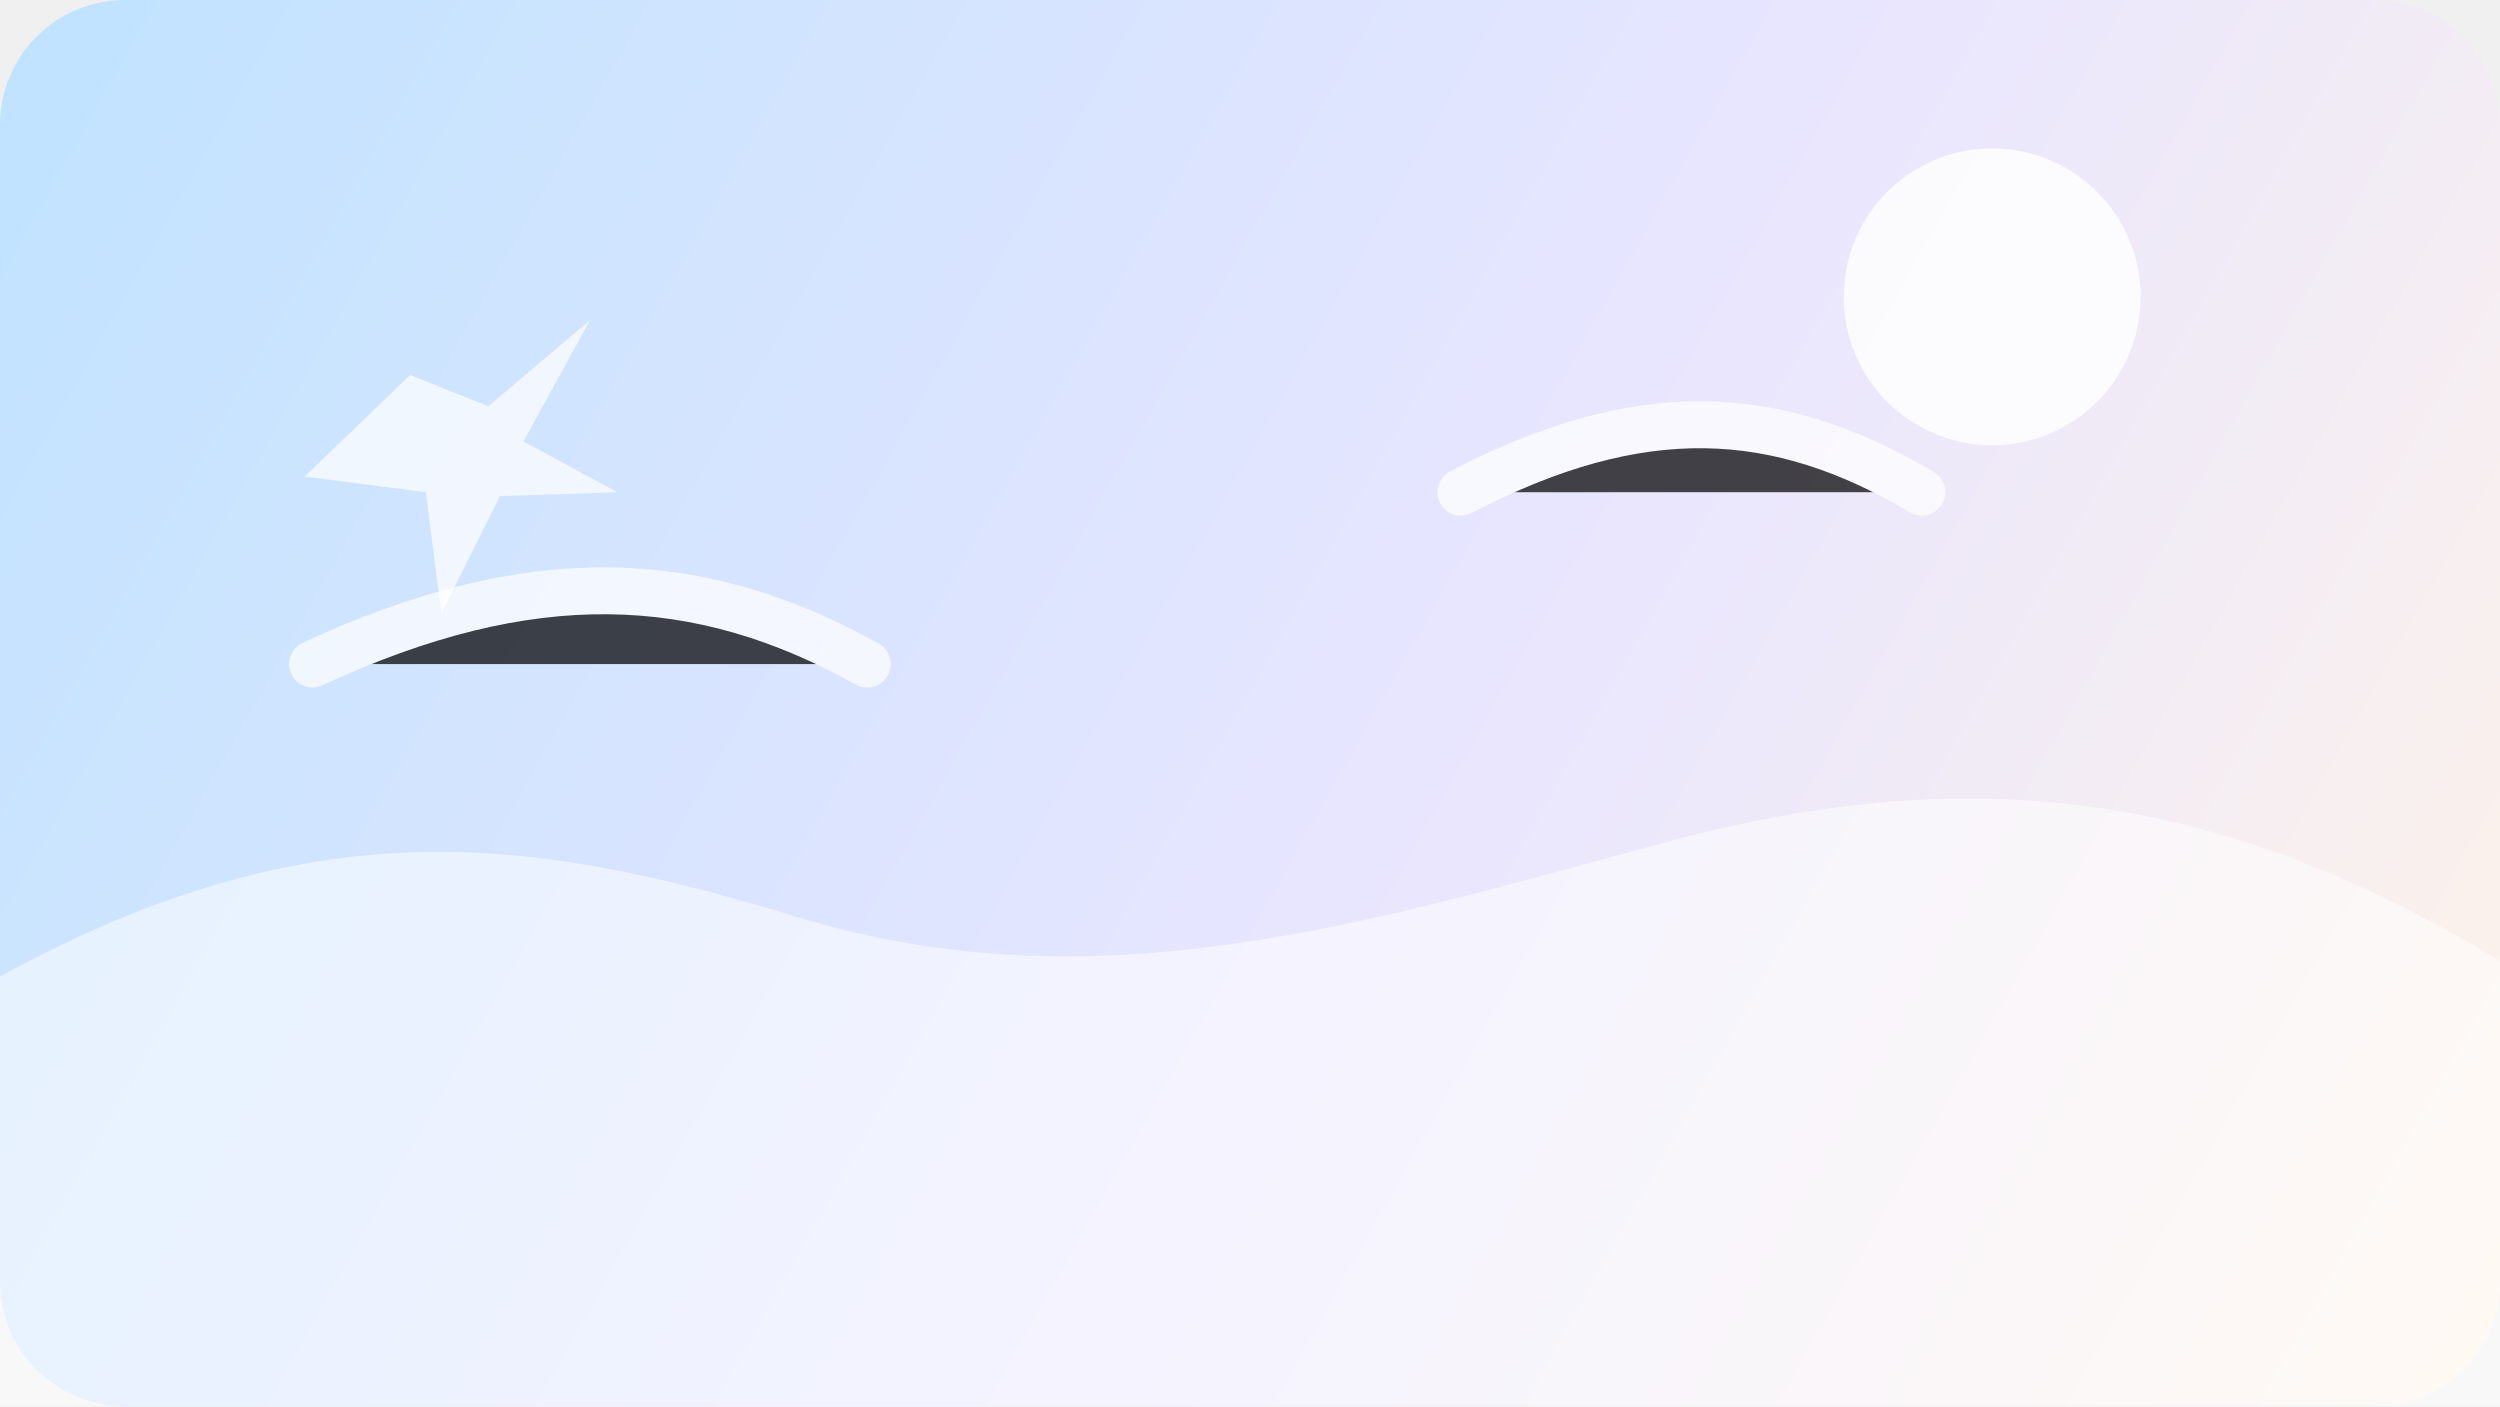
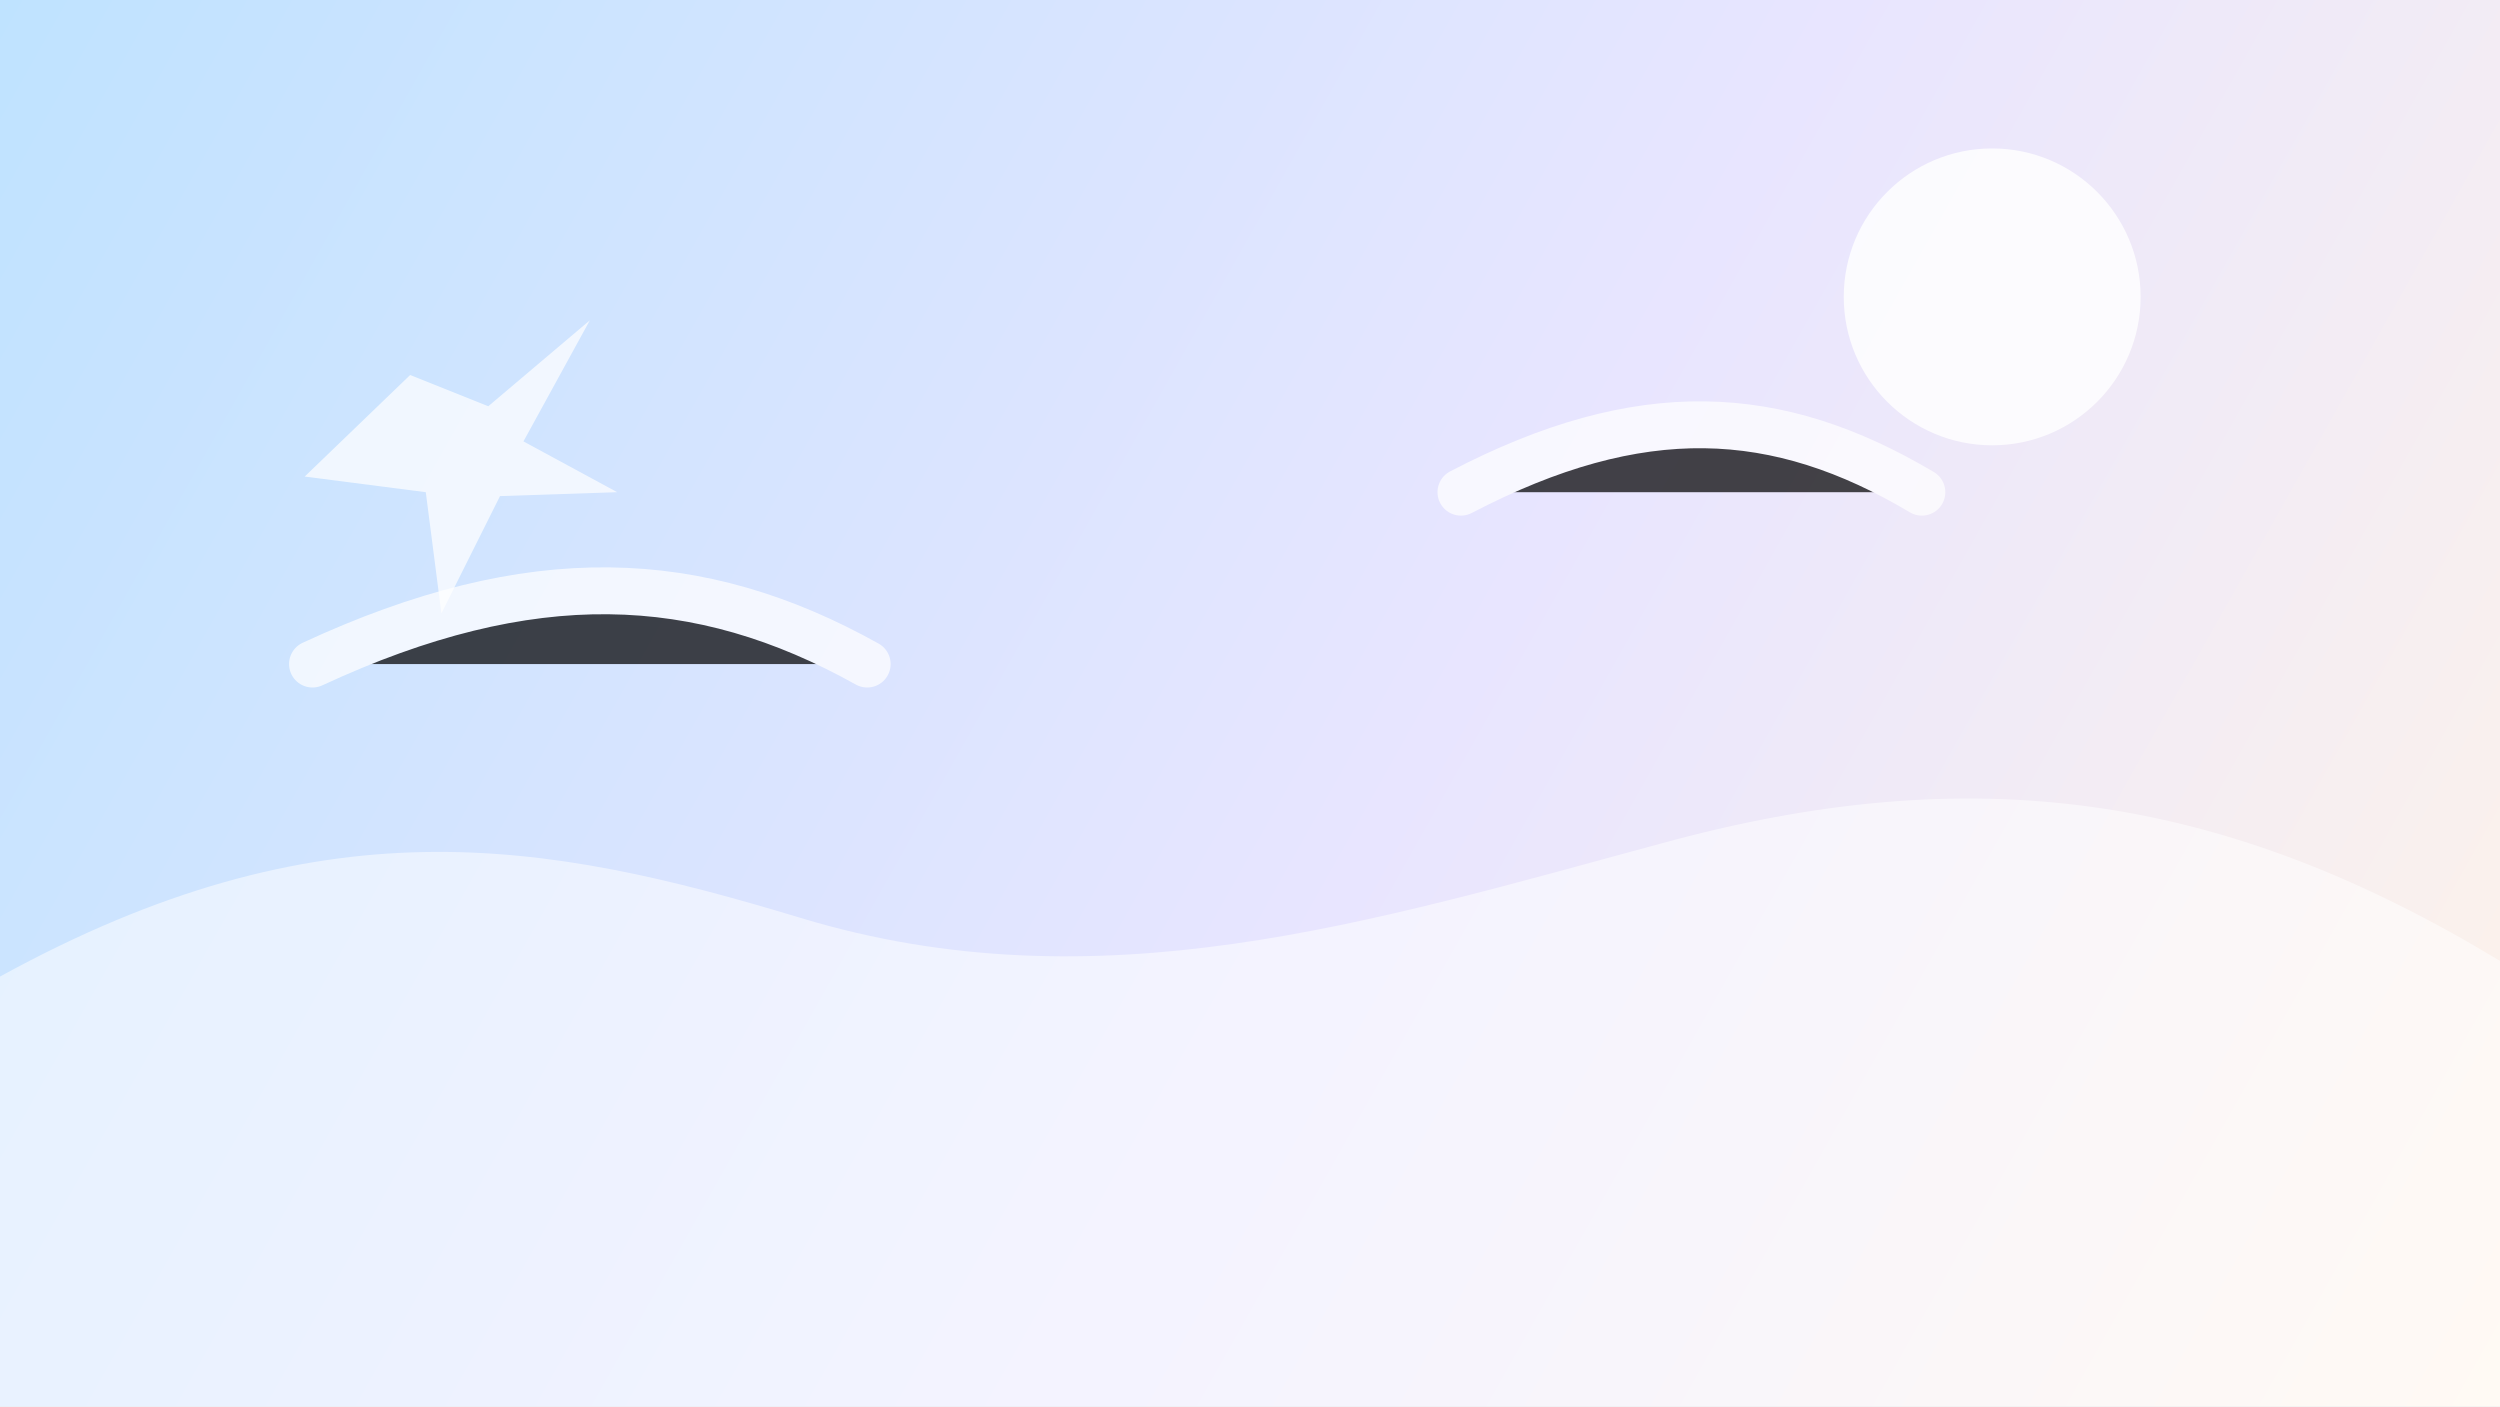
<svg xmlns="http://www.w3.org/2000/svg" viewBox="0 0 640 360" role="img" aria-label="Soft sky cover">
  <defs>
    <linearGradient id="bg" x1="0" y1="0" x2="640" y2="360" gradientUnits="userSpaceOnUse">
      <stop stop-color="#bfe3ff" />
      <stop offset=".56" stop-color="#e8e5ff" />
      <stop offset="1" stop-color="#fff4e8" />
    </linearGradient>
  </defs>
-   <rect width="640" height="360" rx="32" fill="url(#bg)" />
+   <rect width="640" height="360" fill="url(#bg)" />
  <circle cx="510" cy="76" r="38" fill="#fff" opacity=".82" />
  <path d="M0 250c82-45 139-35 205-15 76 23 146 1 220-19 80-22 144-13 215 30v114H0V250Z" fill="#fff" opacity=".52" />
  <path d="M80 170c56-26 99-24 142 0M374 126c46-24 81-22 118 0" stroke="#fff" stroke-width="12" stroke-linecap="round" opacity=".72" />
  <path d="M105 96l20 8 26-22-17 31 24 13-30 1-15 30-4-31-31-4 27-26Z" fill="#fff" opacity=".72" />
</svg>
